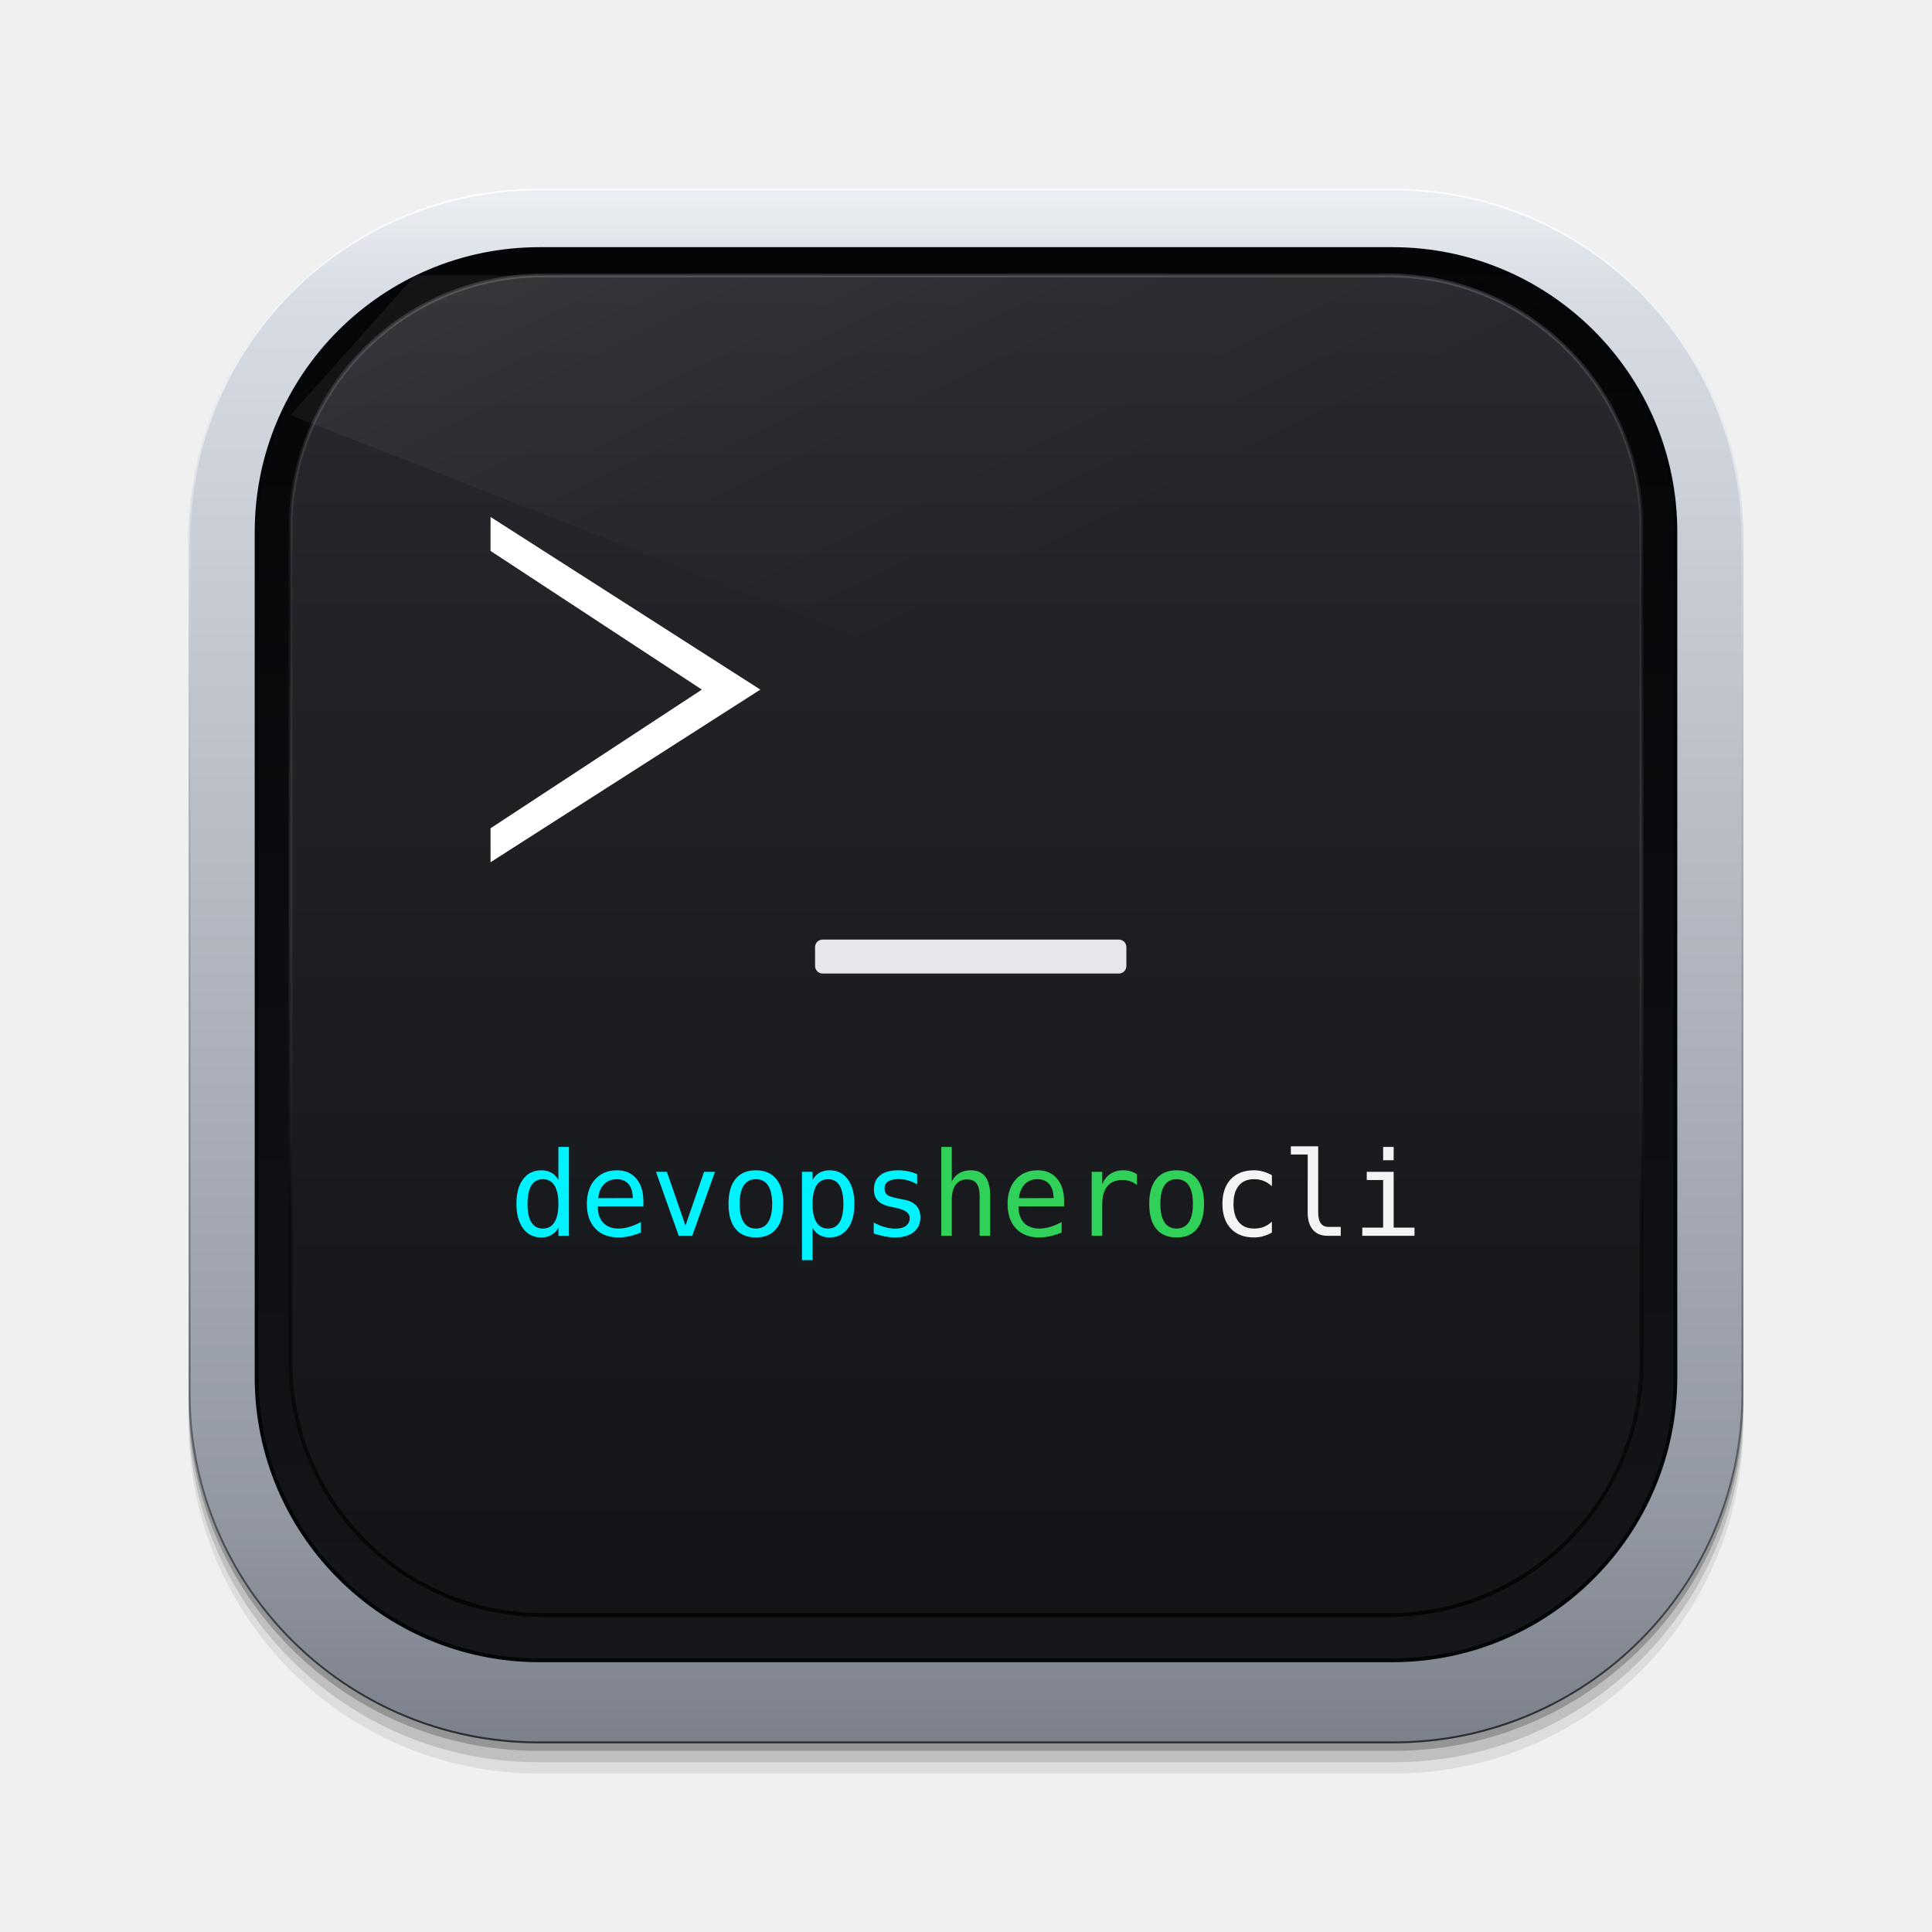
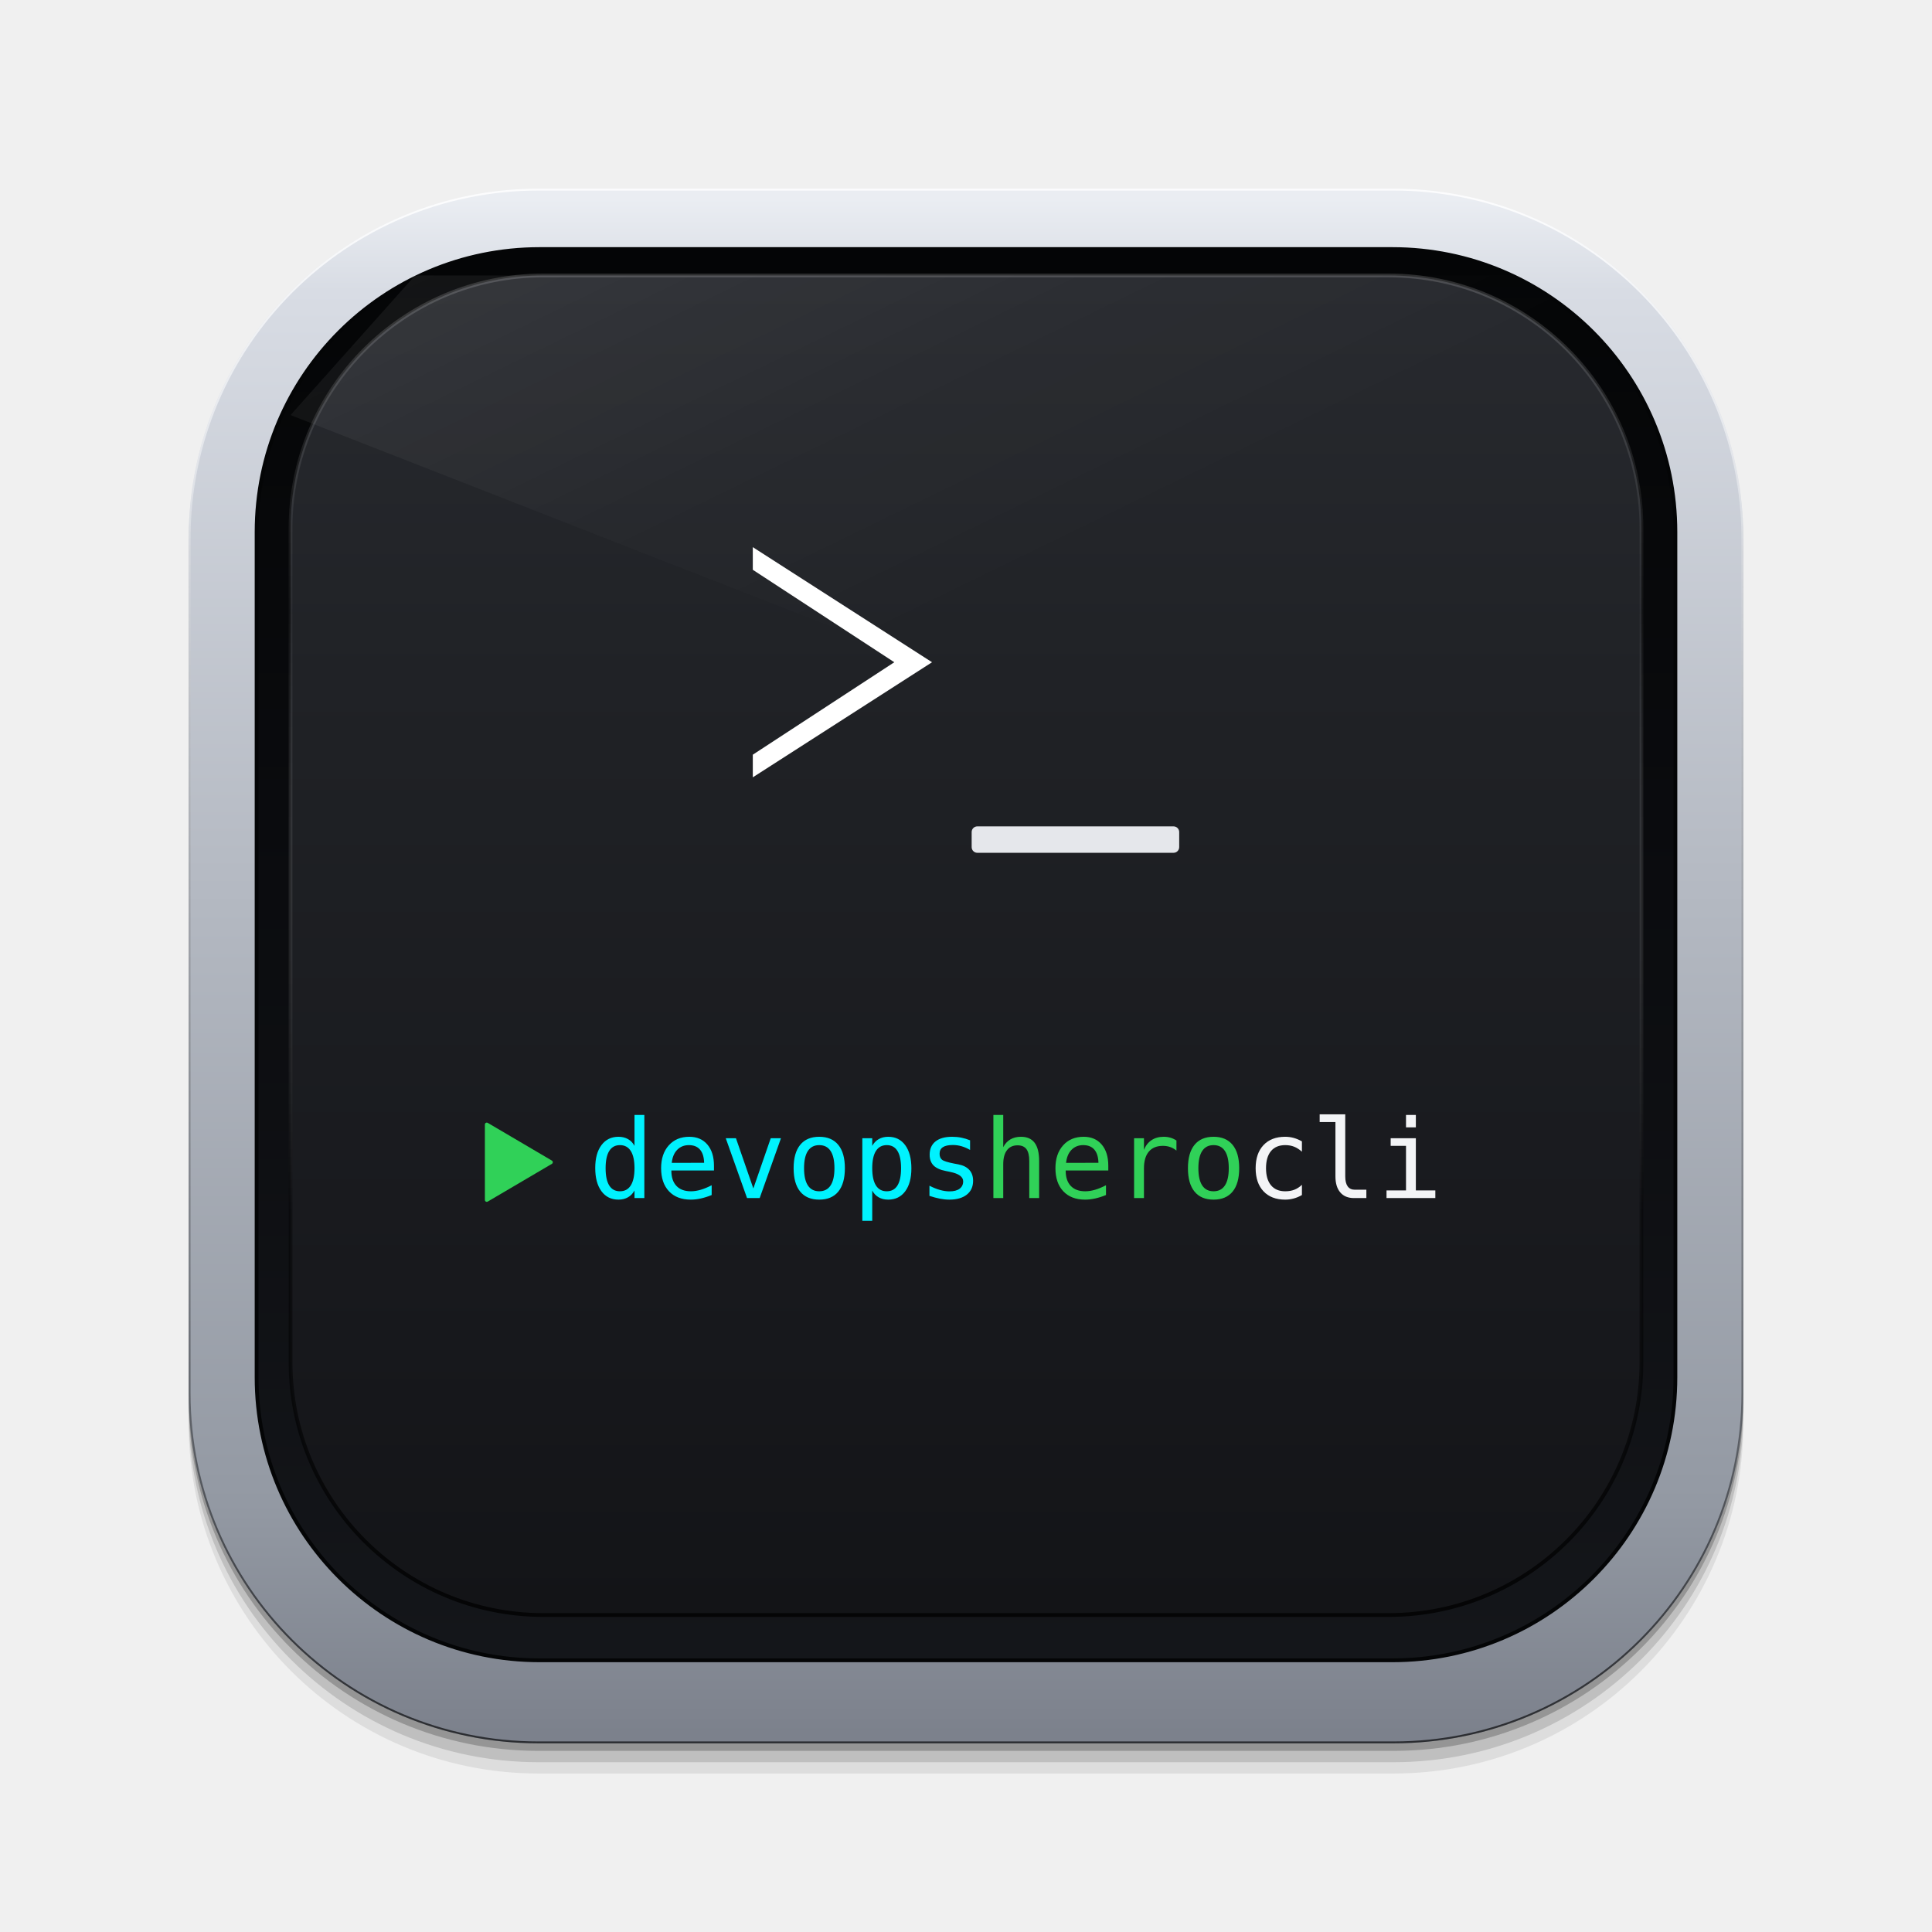
<svg xmlns="http://www.w3.org/2000/svg" viewBox="0 0 1024 1024" width="1024" height="1024">
  <defs>
    <clipPath id="appleSquircle">
      <rect x="100" y="100" width="824" height="824" rx="185.4" ry="185.4" />
    </clipPath>
    <linearGradient id="silverBezelGrad" x1="0%" y1="0%" x2="0%" y2="100%">
      <stop offset="0%" stop-color="#eaedf2" />
      <stop offset="6%" stop-color="#d8dce4" />
      <stop offset="45%" stop-color="#b4b9c2" />
      <stop offset="85%" stop-color="#9399a3" />
      <stop offset="100%" stop-color="#7c818c" />
    </linearGradient>
    <linearGradient id="bezelHighlight" x1="0%" y1="0%" x2="0%" y2="100%">
      <stop offset="0%" stop-color="#ffffff" stop-opacity="0.85" />
      <stop offset="20%" stop-color="#ffffff" stop-opacity="0.35" />
      <stop offset="70%" stop-color="#000000" stop-opacity="0.25" />
      <stop offset="100%" stop-color="#000000" stop-opacity="0.65" />
    </linearGradient>
    <linearGradient id="grooveGrad" x1="0%" y1="0%" x2="0%" y2="100%">
      <stop offset="0%" stop-color="#040506" />
      <stop offset="40%" stop-color="#0a0b0e" />
      <stop offset="100%" stop-color="#14161a" />
    </linearGradient>
    <linearGradient id="screenSurfaceGrad" x1="0%" y1="0%" x2="0%" y2="100%">
      <stop offset="0%" stop-color="#282a2f" />
      <stop offset="30%" stop-color="#202226" />
      <stop offset="80%" stop-color="#17181c" />
      <stop offset="100%" stop-color="#131417" />
    </linearGradient>
    <linearGradient id="screenRimGrad" x1="0%" y1="0%" x2="0%" y2="100%">
      <stop offset="0%" stop-color="#ffffff" stop-opacity="0.16" />
      <stop offset="25%" stop-color="#ffffff" stop-opacity="0.04" />
      <stop offset="70%" stop-color="#000000" stop-opacity="0.35" />
      <stop offset="100%" stop-color="#000000" stop-opacity="0.75" />
    </linearGradient>
    <linearGradient id="specularGlint" x1="0%" y1="0%" x2="100%" y2="100%">
      <stop offset="0%" stop-color="#ffffff" stop-opacity="0.07" />
      <stop offset="30%" stop-color="#ffffff" stop-opacity="0.02" />
      <stop offset="50%" stop-color="#ffffff" stop-opacity="0.0" />
    </linearGradient>
  </defs>
  <rect x="100" y="116" width="824" height="824" rx="185.4" ry="185.4" fill="#000000" opacity="0.08" />
  <rect x="100" y="110" width="824" height="824" rx="185.4" ry="185.4" fill="#000000" opacity="0.14" />
  <rect x="100" y="104" width="824" height="824" rx="185.4" ry="185.4" fill="#000000" opacity="0.22" />
  <g clip-path="url(#appleSquircle)">
    <rect x="100" y="100" width="824" height="824" fill="url(#silverBezelGrad)" />
    <rect x="100" y="100" width="824" height="824" rx="185.4" ry="185.4" fill="none" stroke="url(#bezelHighlight)" stroke-width="2" />
    <rect x="136" y="132" width="752" height="748" rx="150" ry="150" fill="url(#grooveGrad)" />
    <rect x="136" y="132" width="752" height="748" rx="150" ry="150" fill="none" stroke="#040506" stroke-width="2" />
    <rect x="154" y="146" width="716" height="710" rx="134" ry="134" fill="url(#screenSurfaceGrad)" />
    <rect x="154" y="146" width="716" height="710" rx="134" ry="134" fill="none" stroke="url(#screenRimGrad)" stroke-width="2" />
    <path d="M 154 220 L 870 500 L 870 146 L 220 146 Z" fill="url(#specularGlint)" />
-     <path d="M 260 274 L 403 365.5 L 260 457 L 260 439 L 372 365.5 L 260 292 Z" fill="#ffffff" />
-     <rect x="432" y="498" width="165" height="18" rx="4" ry="4" fill="#e5e7eb" />
+     <path d="M 399 290 L 494 351 L 399 412 L 399 400 L 474 351 L 399 302 Z" fill="#ffffff" />
+     <rect x="515" y="438" width="110" height="14" rx="3" ry="3" fill="#e5e7eb" />
    <g>
-       <text x="270" y="655" font-family="Menlo, Monaco, 'SF Mono', monospace" font-size="62" font-weight="400" fill="#00f2fe">devops</text>
-       <text x="493" y="655" font-family="Menlo, Monaco, 'SF Mono', monospace" font-size="62" font-weight="400" fill="#30d158">hero</text>
-       <text x="642" y="655" font-family="Menlo, Monaco, 'SF Mono', monospace" font-size="62" font-weight="400" fill="#f3f4f6">cli</text>
+       <path d="M 258 596 L 292 616 L 258 636 Z" fill="#30d158" stroke="#30d158" stroke-width="2" stroke-linejoin="round" />
+       <text x="312" y="635" font-family="Menlo, Monaco, 'SF Mono', monospace" font-size="58" font-weight="400" fill="#00f2fe">devops</text>
+       <text x="521" y="635" font-family="Menlo, Monaco, 'SF Mono', monospace" font-size="58" font-weight="400" fill="#30d158">hero</text>
+       <text x="660" y="635" font-family="Menlo, Monaco, 'SF Mono', monospace" font-size="58" font-weight="400" fill="#f3f4f6">cli</text>
    </g>
  </g>
</svg>
